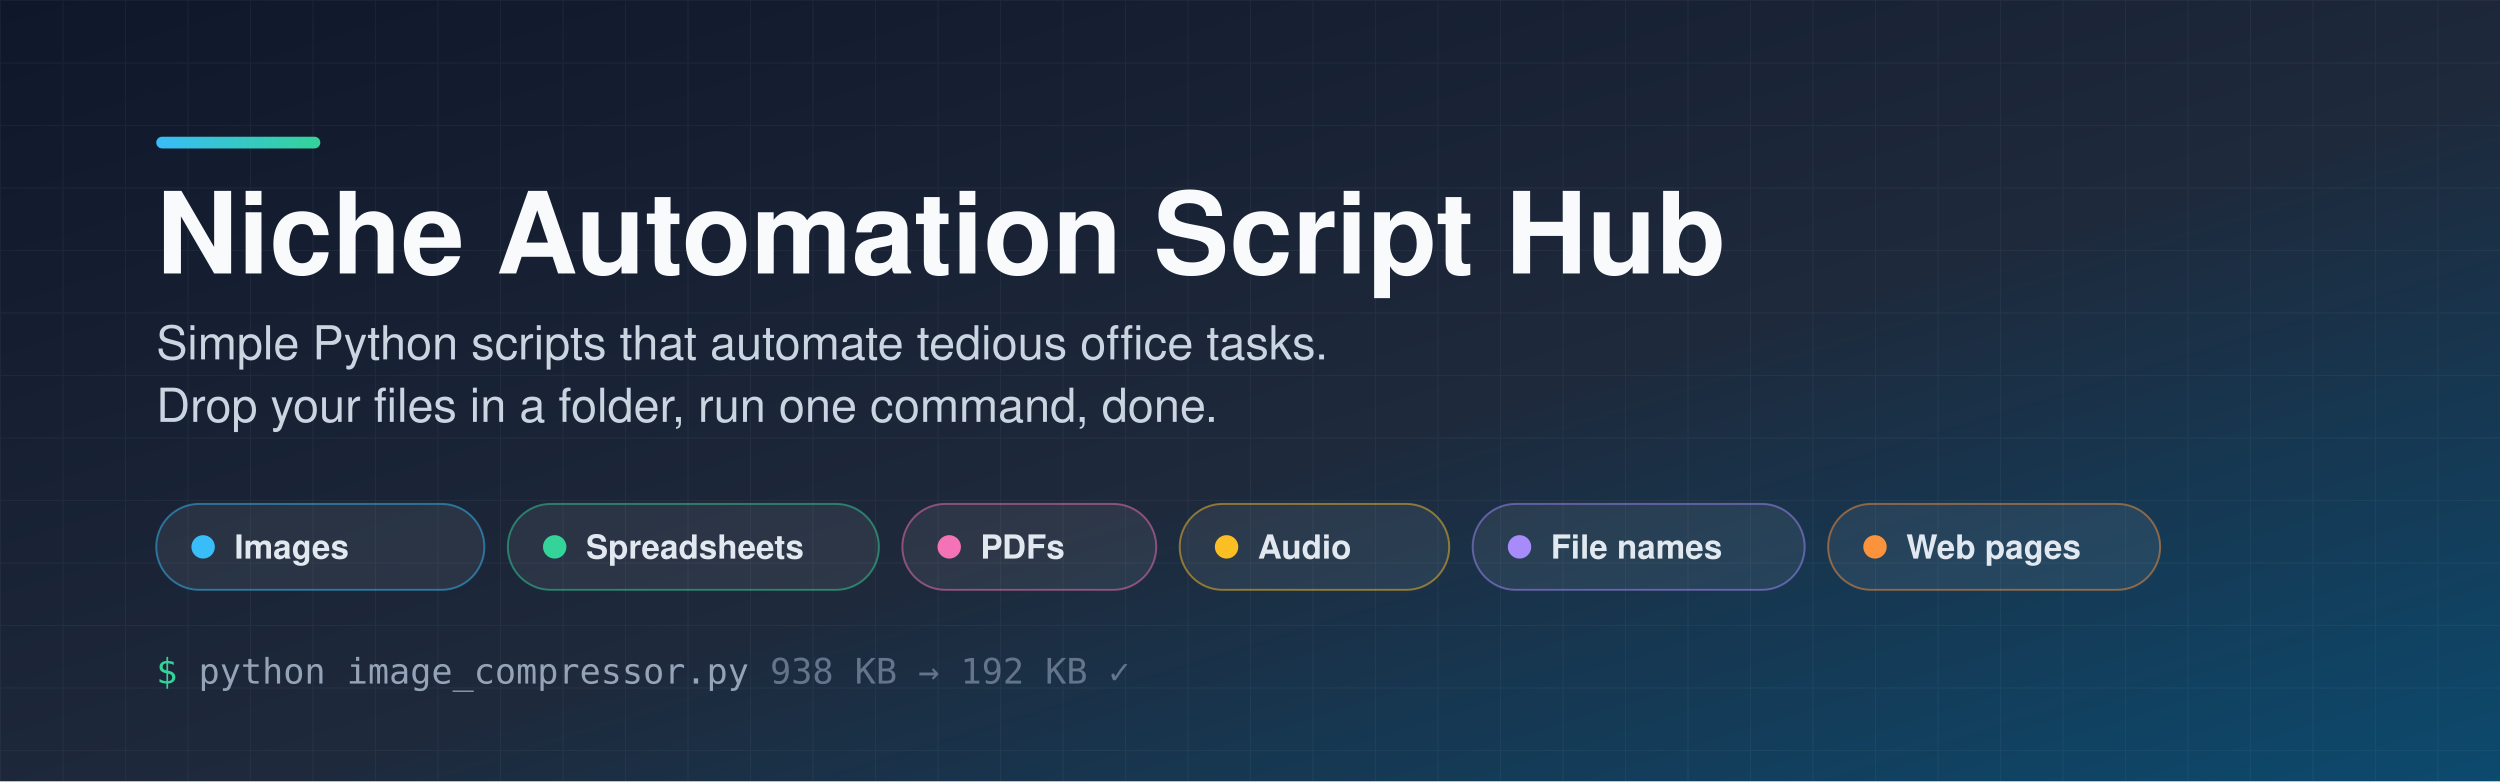
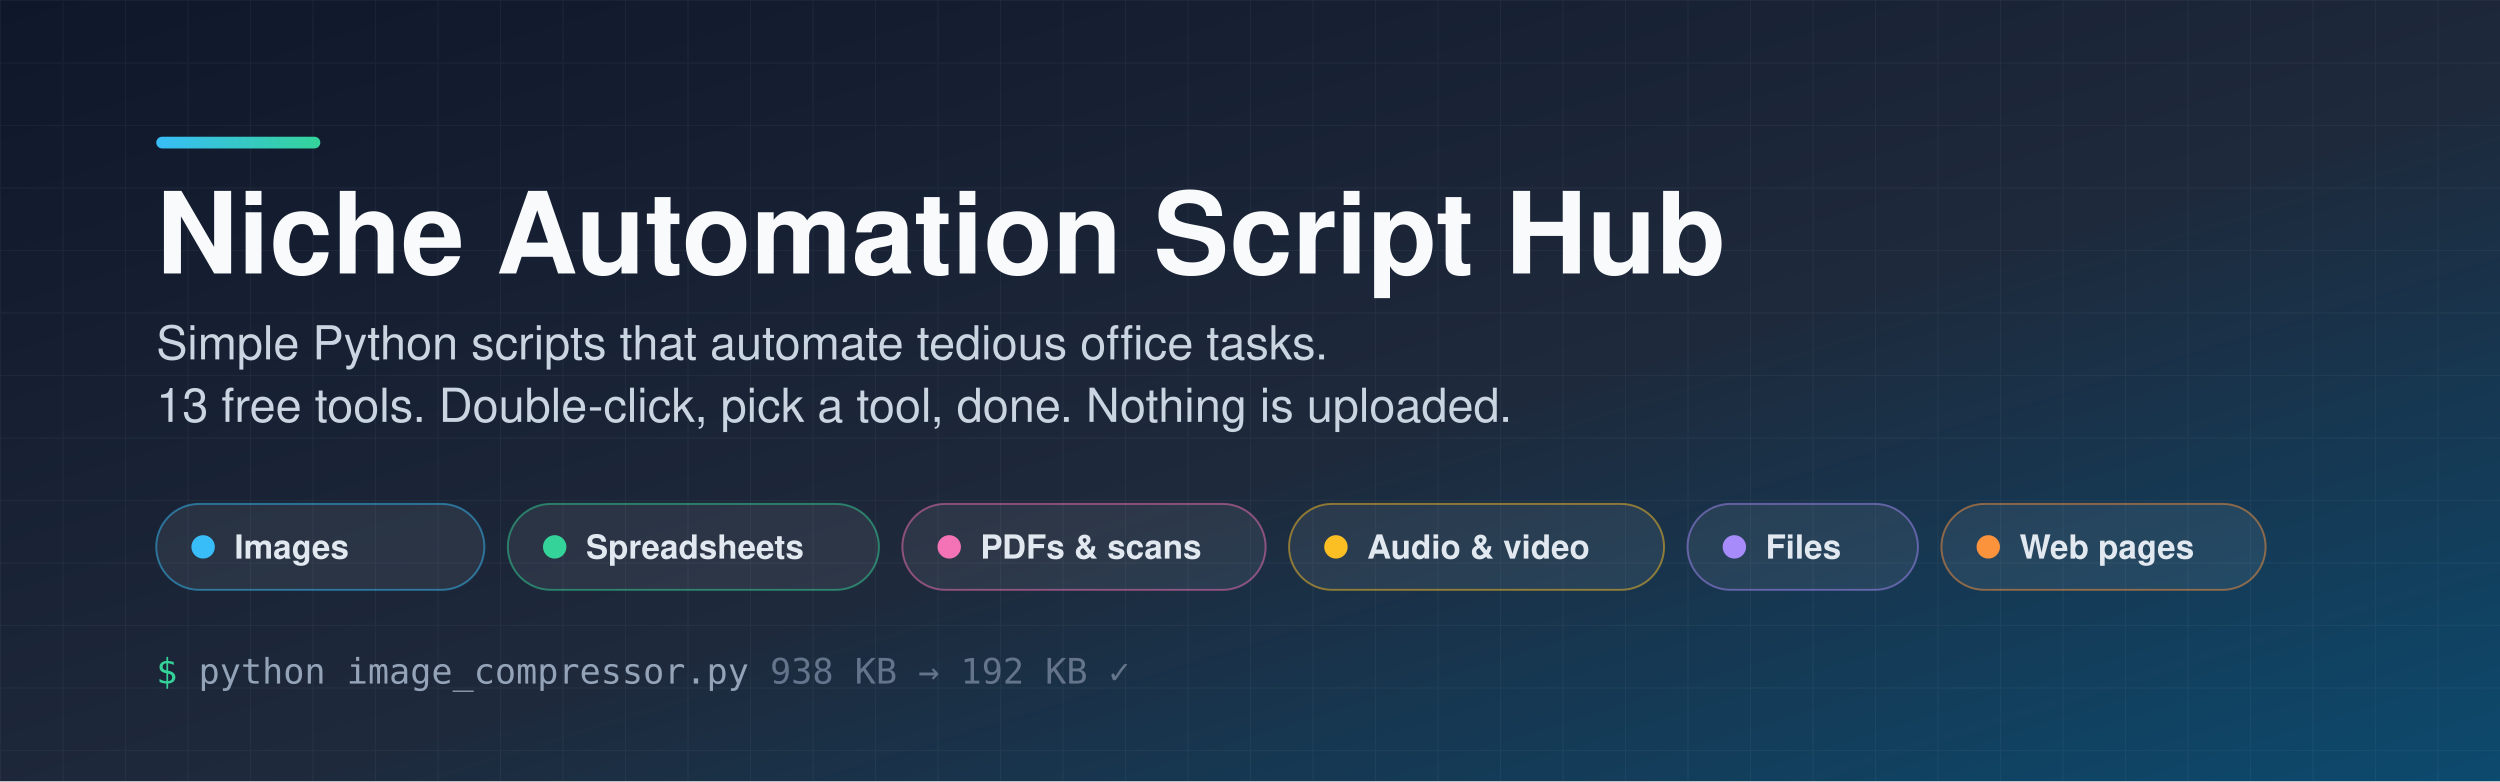
<svg xmlns="http://www.w3.org/2000/svg" width="1280" height="400" viewBox="0 0 1280 400" role="img" aria-labelledby="title desc">
  <defs>
    <linearGradient id="bg" x1="0" y1="0" x2="1" y2="1">
      <stop offset="0" stop-color="#0f172a" />
      <stop offset="0.55" stop-color="#1e293b" />
      <stop offset="1" stop-color="#0c4a6e" />
    </linearGradient>
    <linearGradient id="accent" x1="0" y1="0" x2="1" y2="0">
      <stop offset="0" stop-color="#38bdf8" />
      <stop offset="1" stop-color="#34d399" />
    </linearGradient>
    <pattern id="grid" width="32" height="32" patternUnits="userSpaceOnUse">
      <path d="M32 0H0V32" fill="none" stroke="#ffffff" stroke-opacity="0.04" stroke-width="1" />
    </pattern>
    <style>
      .title { font: 700 58px -apple-system, BlinkMacSystemFont, "Segoe UI", Helvetica, Arial, sans-serif; fill: #f8fafc; }
      .sub { font: 400 24px -apple-system, BlinkMacSystemFont, "Segoe UI", Helvetica, Arial, sans-serif; fill: #cbd5e1; }
      .chip { font: 600 17px -apple-system, BlinkMacSystemFont, "Segoe UI", Helvetica, Arial, sans-serif; fill: #e2e8f0; }
      .mono { font: 500 18px ui-monospace, SFMono-Regular, Menlo, Consolas, monospace; fill: #94a3b8; }
      .prompt { fill: #34d399; }
    </style>
  </defs>
  <rect width="1280" height="400" fill="url(#bg)" />
  <rect width="1280" height="400" fill="url(#grid)" />
  <rect x="80" y="70" width="84" height="6" rx="3" fill="url(#accent)" />
  <text x="80" y="140" class="title">Niche Automation Script Hub</text>
  <text x="80" y="184" class="sub">Simple Python scripts that automate tedious office tasks.</text>
-   <text x="80" y="216" class="sub">Drop your files in a folder, run one command, done.</text>
+   <text x="80" y="216" class="sub">13 free tools. Double-click, pick a tool, done. Nothing is uploaded.</text>
  <g transform="translate(80 258)">
-     <g>
+     <g transform="translate(0 0)">
      <rect width="168" height="44" rx="22" fill="#ffffff" fill-opacity="0.07" stroke="#38bdf8" stroke-opacity="0.5" />
      <circle cx="24" cy="22" r="6" fill="#38bdf8" />
      <text x="40" y="28" class="chip">Images</text>
    </g>
    <g transform="translate(180 0)">
      <rect width="190" height="44" rx="22" fill="#ffffff" fill-opacity="0.07" stroke="#34d399" stroke-opacity="0.5" />
      <circle cx="24" cy="22" r="6" fill="#34d399" />
      <text x="40" y="28" class="chip">Spreadsheets</text>
    </g>
    <g transform="translate(382 0)">
-       <rect width="130" height="44" rx="22" fill="#ffffff" fill-opacity="0.07" stroke="#f472b6" stroke-opacity="0.5" />
+       <rect width="186" height="44" rx="22" fill="#ffffff" fill-opacity="0.07" stroke="#f472b6" stroke-opacity="0.5" />
      <circle cx="24" cy="22" r="6" fill="#f472b6" />
-       <text x="40" y="28" class="chip">PDFs</text>
+       <text x="40" y="28" class="chip">PDFs &amp; scans</text>
    </g>
-     <g transform="translate(524 0)">
-       <rect width="138" height="44" rx="22" fill="#ffffff" fill-opacity="0.07" stroke="#fbbf24" stroke-opacity="0.5" />
+     <g transform="translate(580 0)">
+       <rect width="192" height="44" rx="22" fill="#ffffff" fill-opacity="0.07" stroke="#fbbf24" stroke-opacity="0.5" />
      <circle cx="24" cy="22" r="6" fill="#fbbf24" />
-       <text x="40" y="28" class="chip">Audio</text>
+       <text x="40" y="28" class="chip">Audio &amp; video</text>
    </g>
-     <g transform="translate(674 0)">
-       <rect width="170" height="44" rx="22" fill="#ffffff" fill-opacity="0.07" stroke="#a78bfa" stroke-opacity="0.5" />
+     <g transform="translate(784 0)">
+       <rect width="118" height="44" rx="22" fill="#ffffff" fill-opacity="0.07" stroke="#a78bfa" stroke-opacity="0.5" />
      <circle cx="24" cy="22" r="6" fill="#a78bfa" />
-       <text x="40" y="28" class="chip">File names</text>
+       <text x="40" y="28" class="chip">Files</text>
    </g>
-     <g transform="translate(856 0)">
-       <rect width="170" height="44" rx="22" fill="#ffffff" fill-opacity="0.07" stroke="#fb923c" stroke-opacity="0.5" />
+     <g transform="translate(914 0)">
+       <rect width="166" height="44" rx="22" fill="#ffffff" fill-opacity="0.07" stroke="#fb923c" stroke-opacity="0.5" />
      <circle cx="24" cy="22" r="6" fill="#fb923c" />
      <text x="40" y="28" class="chip">Web pages</text>
    </g>
  </g>
  <text x="80" y="350" class="mono">
    <tspan class="prompt">$</tspan> python image_compressor.py   <tspan fill="#64748b">938 KB → 192 KB ✓</tspan>
  </text>
</svg>
